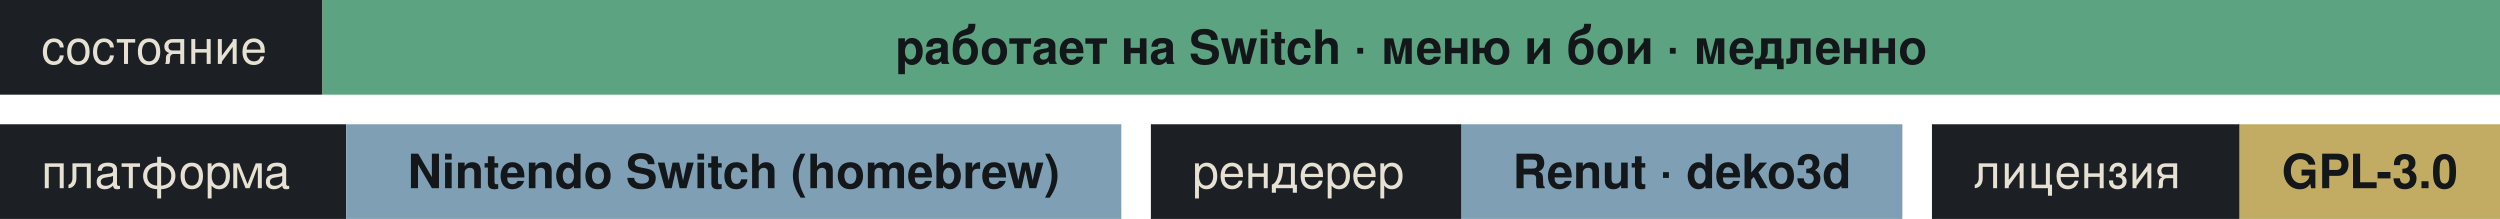
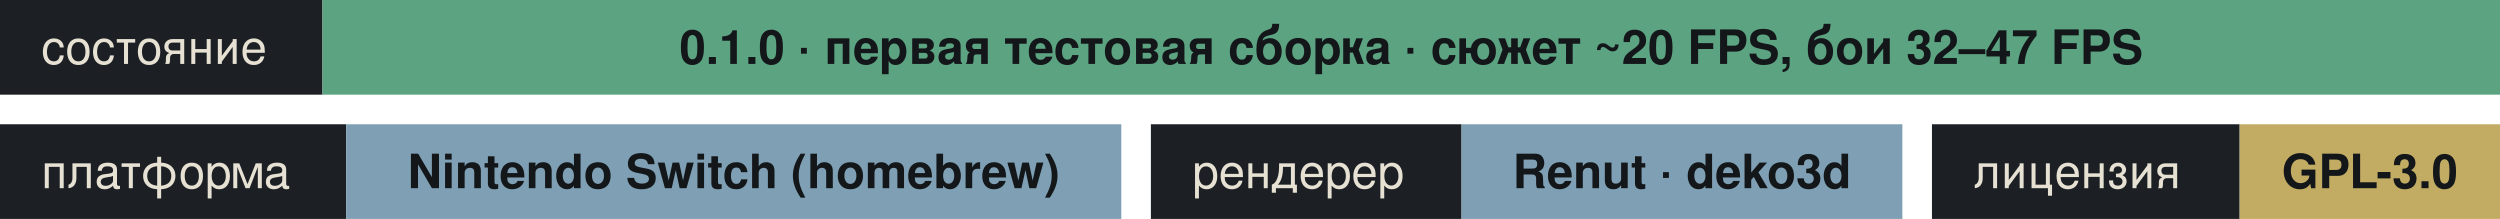
- <svg xmlns="http://www.w3.org/2000/svg" width="845" height="74" viewBox="0 0 845 74" role="img" aria-label="состояние: работает на Switch · меню и бои · медленно · платформа: Nintendo Switch (homebrew) · рендерер: Renut · deko3d · лицензия: GPL-3.0">
+ <svg xmlns="http://www.w3.org/2000/svg" width="845" height="74" viewBox="0 0 845 74" role="img" aria-label="состояние: 0.1.0 · первая тестовая сборка · сюжет ~20 FPS, бои 32–47 FPS · платформа: Nintendo Switch (homebrew) · рендерер: Renut · deko3d · лицензия: GPL-3.0">
  <g font-family="'IBM Plex Sans','Segoe UI',Helvetica,Arial,sans-serif" font-size="16">
    <rect x="0.0" y="0" width="109" height="32" fill="#1C2024" />
    <rect x="109.0" y="0" width="736.0" height="32" fill="#5CA382" />
    <text x="14.0" y="21.6" fill="#E6E1D3" textLength="81" lengthAdjust="spacingAndGlyphs">состояние</text>
-     <text x="477.0" y="21.6" fill="#14171A" font-weight="700" text-anchor="middle" textLength="363" lengthAdjust="spacingAndGlyphs">работает на Switch · меню и бои · медленно</text>
+     <text x="477.0" y="21.6" fill="#14171A" font-weight="700" text-anchor="middle" textLength="496" lengthAdjust="spacingAndGlyphs">0.1.0 · первая тестовая сборка · сюжет ~20 FPS, бои 32–47 FPS</text>
    <rect x="0.0" y="42" width="117" height="32" fill="#1C2024" />
    <rect x="117.0" y="42" width="262.0" height="32" fill="#7FA0B4" />
    <text x="14.0" y="63.6" fill="#E6E1D3" textLength="89" lengthAdjust="spacingAndGlyphs">платформа</text>
    <text x="248.0" y="63.6" fill="#14171A" font-weight="700" text-anchor="middle" textLength="234" lengthAdjust="spacingAndGlyphs">Nintendo Switch (homebrew)</text>
    <rect x="389.0" y="42" width="105" height="32" fill="#1C2024" />
    <rect x="494.0" y="42" width="149.0" height="32" fill="#7FA0B4" />
    <text x="403.0" y="63.6" fill="#E6E1D3" textLength="77" lengthAdjust="spacingAndGlyphs">рендерер</text>
    <text x="568.5" y="63.6" fill="#14171A" font-weight="700" text-anchor="middle" textLength="121" lengthAdjust="spacingAndGlyphs">Renut · deko3d</text>
    <rect x="653.0" y="42" width="104" height="32" fill="#1C2024" />
    <rect x="757.0" y="42" width="88.0" height="32" fill="#C2AC63" />
    <text x="667.0" y="63.6" fill="#E6E1D3" textLength="76" lengthAdjust="spacingAndGlyphs">лицензия</text>
    <text x="801.0" y="63.6" fill="#14171A" font-weight="700" text-anchor="middle" textLength="60" lengthAdjust="spacingAndGlyphs">GPL-3.0</text>
  </g>
</svg>
